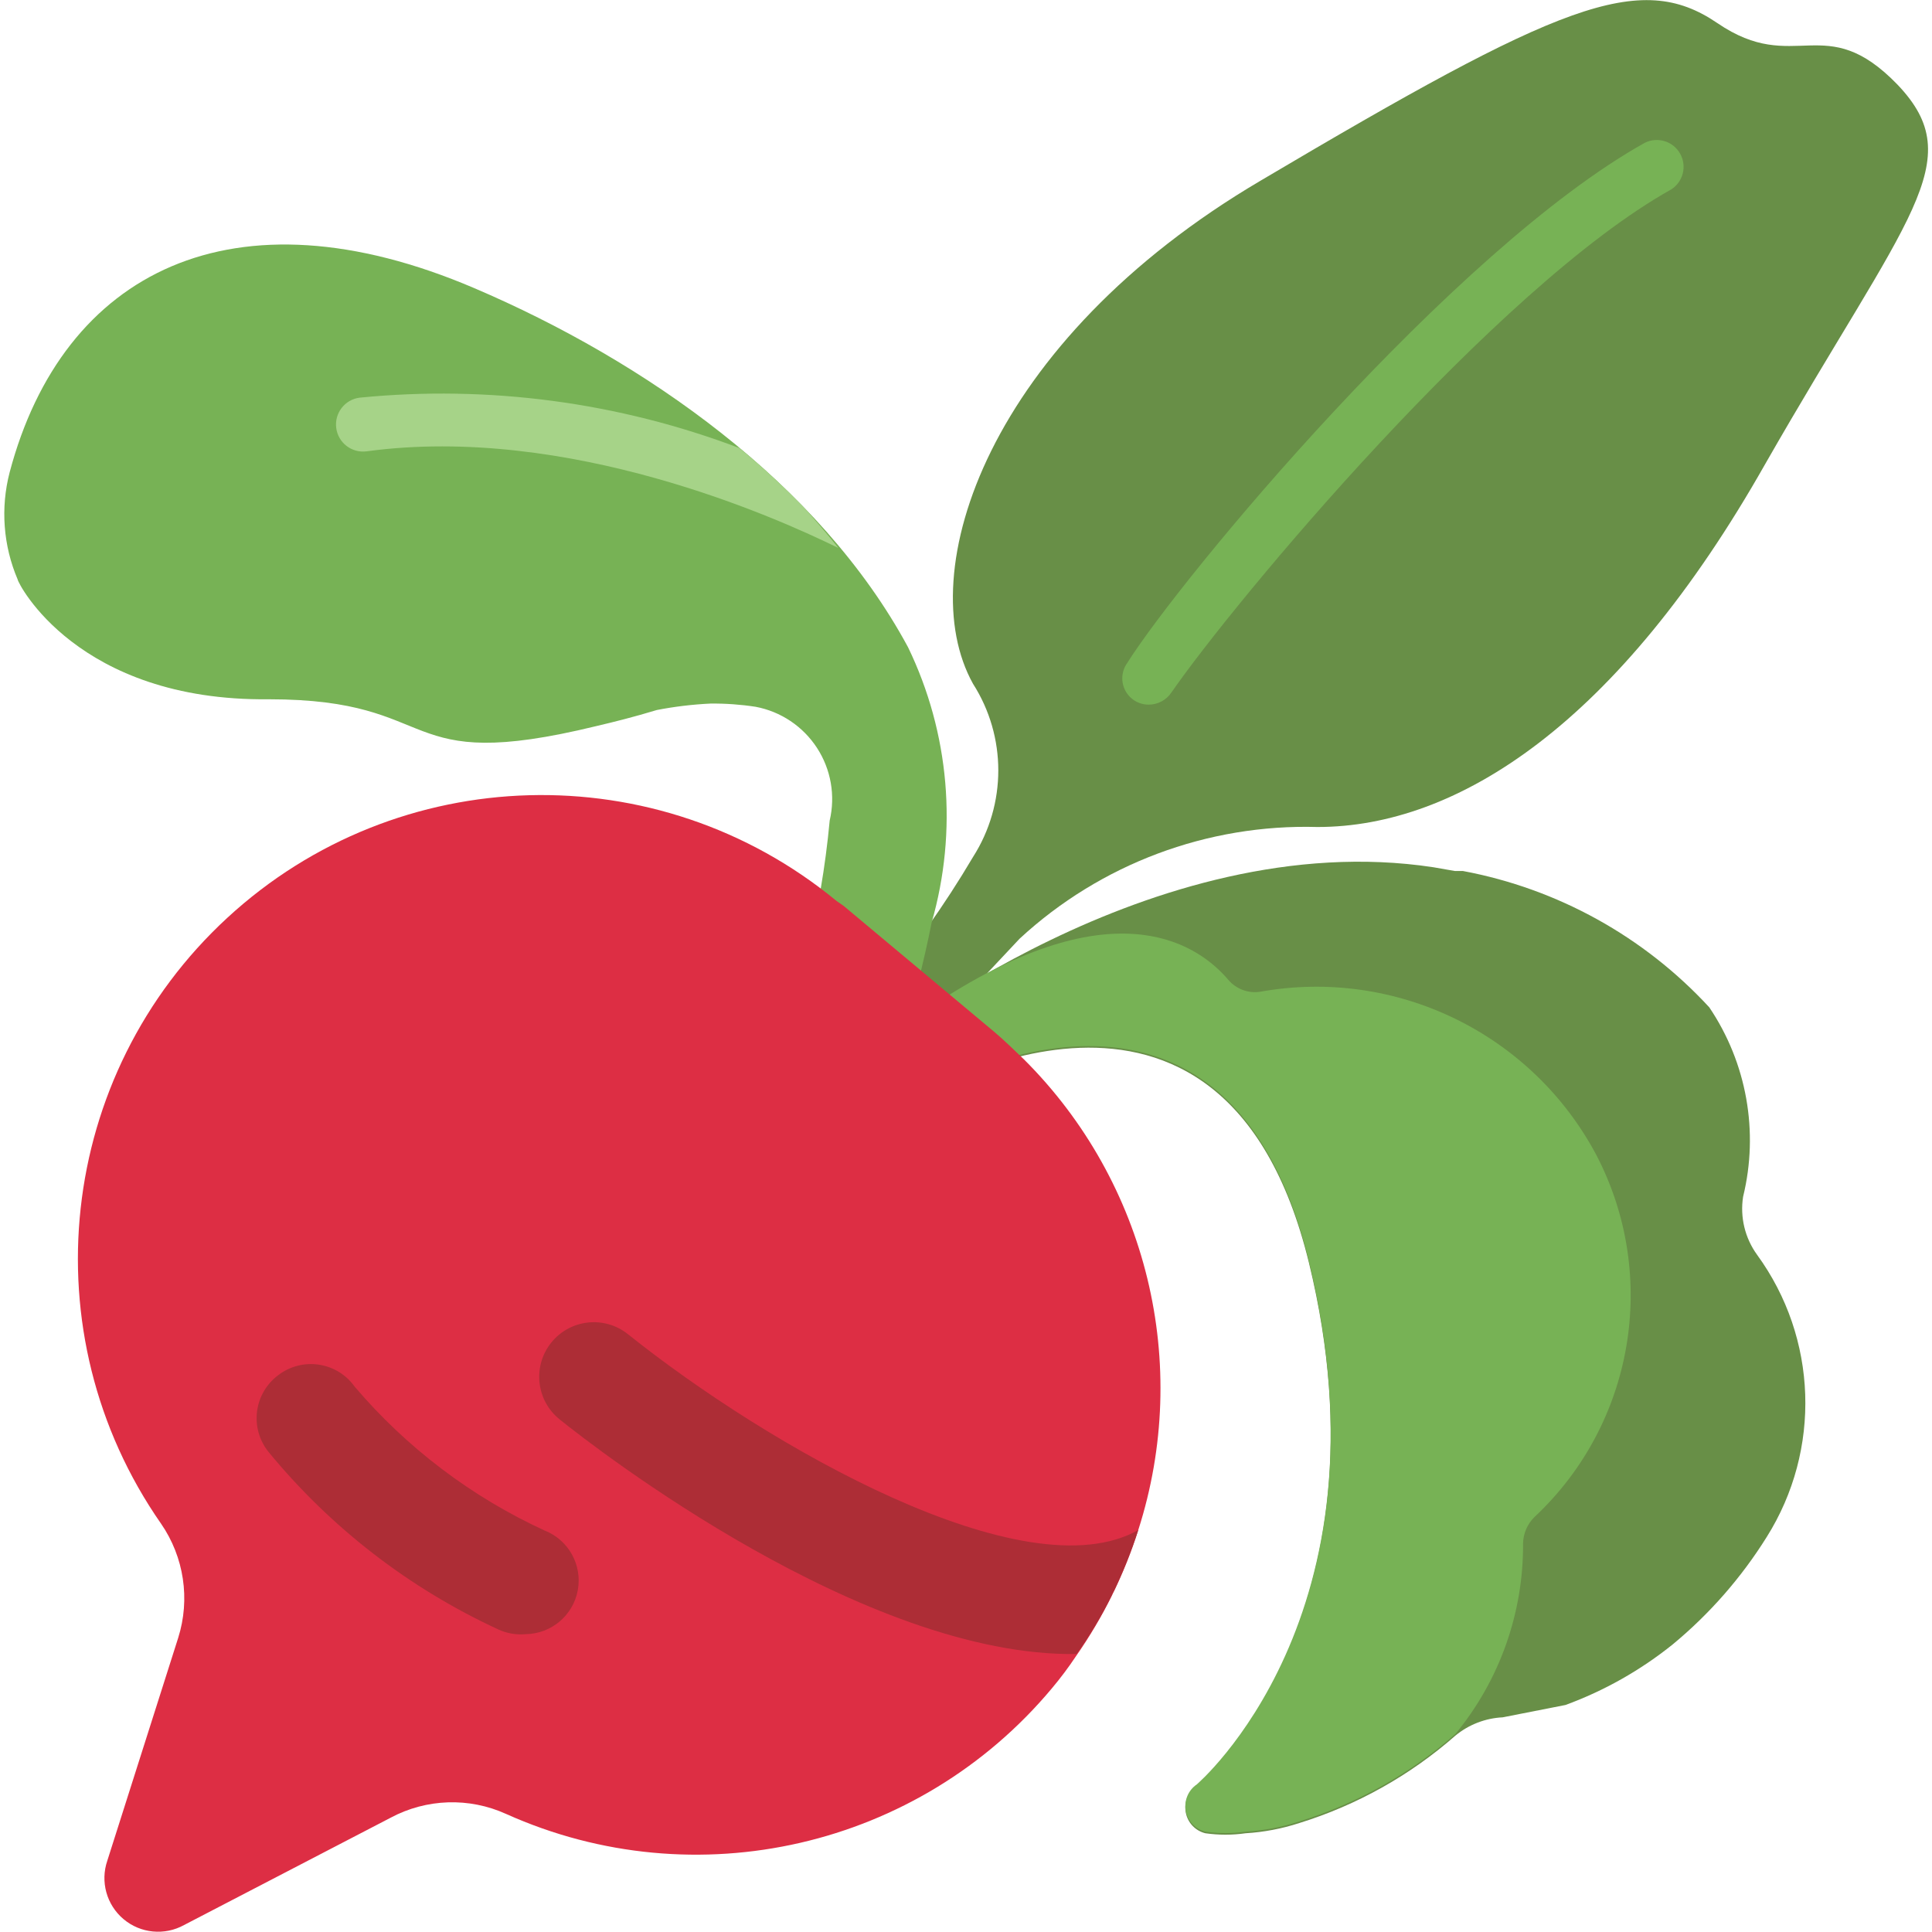
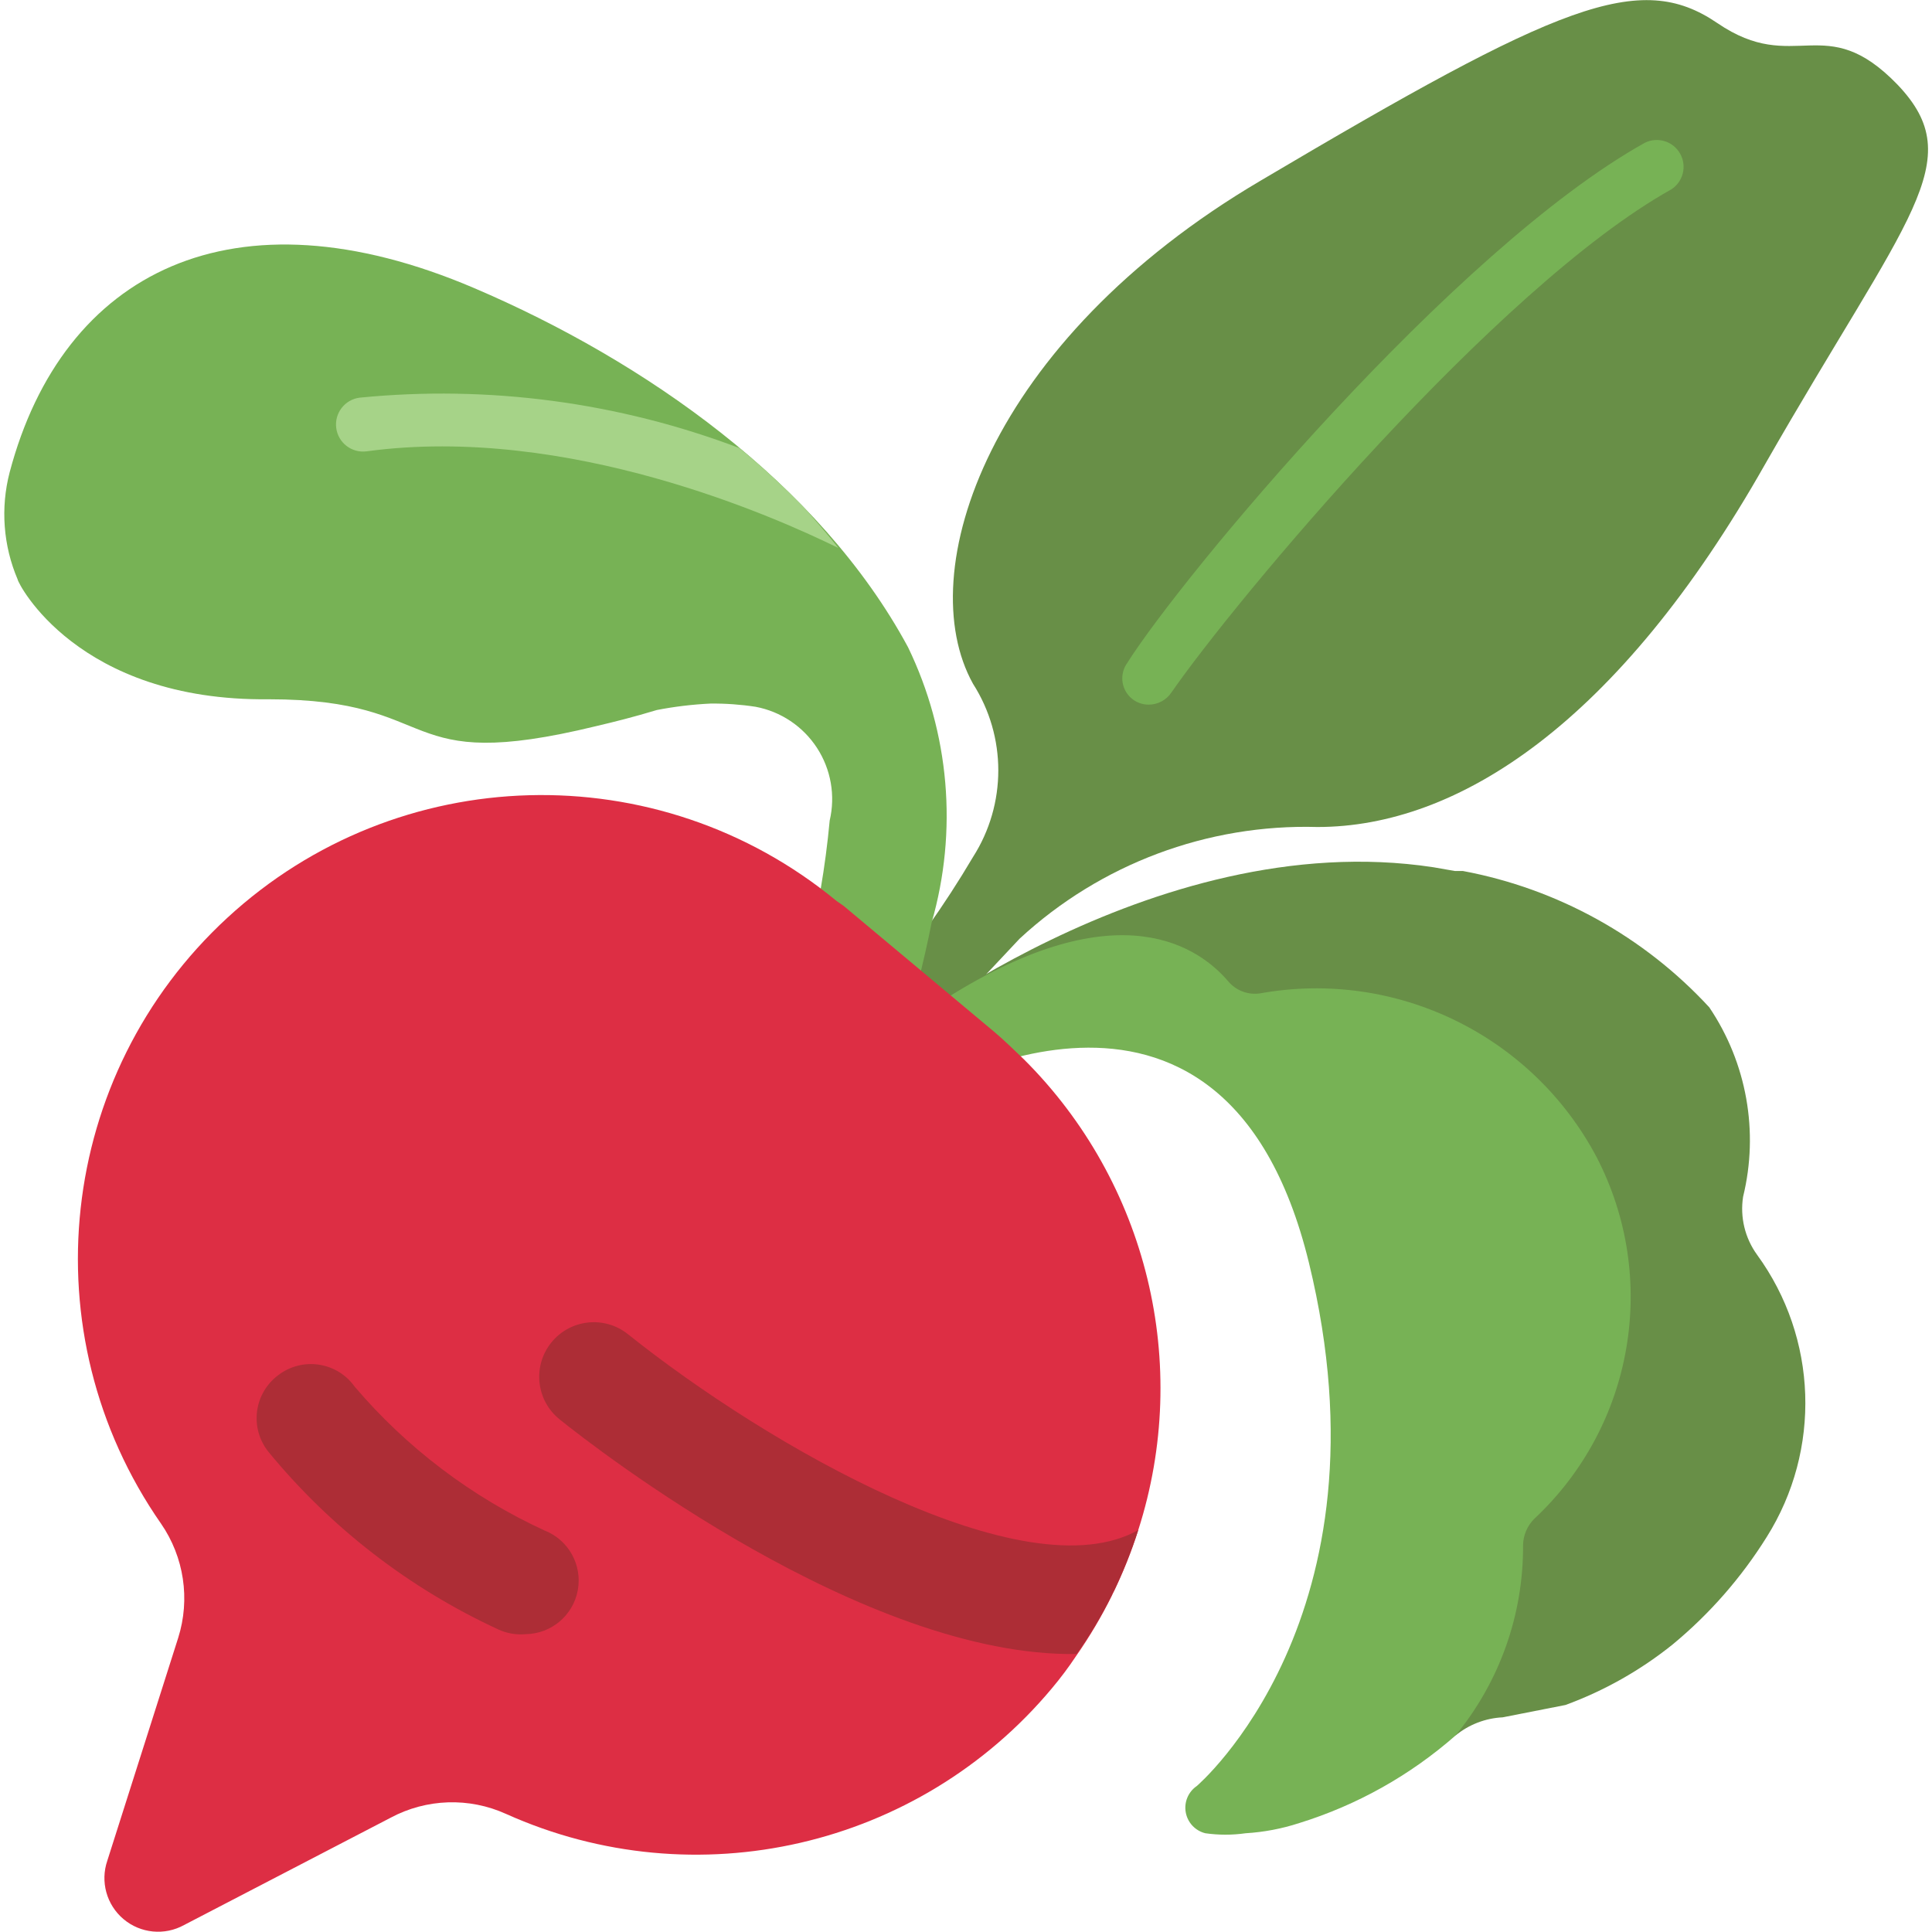
<svg xmlns="http://www.w3.org/2000/svg" viewBox="0 0 36 36">
+   <path fill="#688f47" d="M 32.74,23.38 a 4.69,4.69 0 01 0.18,5.26 a 8.31,8.31 0 01 -1.75,2 a 7.08,7.08 0 01 -2,1.13 l -1.17,0.23 a 1.5,1.5 0 00 -0.88,0.34 c 0,-10.54 -2.72,-15.66 -10.73,-12.87 c 0,0 5.06,-4.11 10.32,-3.31 l 0.4,0.07 h0.15 a 8.33,8.33 0 01 4.59,2.54 a 4.43,4.43 0 01 0.63,3.53 a 1.46,1.46 0 00 0.26,1.08 Z" />
  <path fill="#688f47" d="M35.36 1.58C34 .17 33.45 1.42 32 .43s-2.94-.36-8.5 2.93c-5.1 3-6.52 7.31-5.37 9.38a3 3 0 0 1 0 3.23 18.65 18.65 0 0 1-1.82 2.56l1 .76 1.69-1.8a7.85 7.85 0 0 1 5.55-2.08c2.61 0 5.6-1.92 8.34-6.76C35.55 4 36.71 3 35.36 1.58" />
-   <path fill="#688f47" d="M32.74 23.38a1.46 1.46 0 0 1-.26-1.08 4.43 4.43 0 0 0-.63-3.53 8.33 8.33 0 0 0-4.59-2.54h-.15l-.4-.07c-5.26-.8-10.32 3.31-10.32 3.31l.67 1s5.72-3.54 7.33 3.06-2.09 9.75-2.09 9.75a.49.49 0 0 0 .16.88 2.66 2.66 0 0 0 .75 0 4 4 0 0 0 1-.19 8 8 0 0 0 2.91-1.63A1.5 1.5 0 0 1 28 32l1.17-.23a7.08 7.08 0 0 0 2-1.13 8.31 8.31 0 0 0 1.75-2 4.69 4.69 0 0 0-.18-5.26z" />
+   <path fill="#77b255" d="M21.4 13.13a.49.49 0 0 1-.4-.77c1-1.59 6.08-7.71 9.65-9.7a.5.5 0 0 1 .49.87c-3.26 1.82-8.14 7.68-9.31 9.37a.51.51 0 0 1-.43.23z" />
  <path fill="#77b255" d="M16.92 12.06C15.27 9 12 6.72 8.84 5.37 4.35 3.45 1.17 5.06.18 8.8a3.1 3.1 0 0 0 .15 2c0 .06 1.11 2.27 4.68 2.23 3.3 0 2.32 1.42 6.1.5.34-.08.7-.17 1.13-.3a7 7 0 0 1 1-.12 5.17 5.17 0 0 1 .84.06 1.75 1.75 0 0 1 1.38 2.12 16.75 16.75 0 0 1-1.26 5l1.8 1.24a21.23 21.23 0 0 0 1.36-4.34 7.21 7.21 0 0 0-.44-5.13z" />
-   <path fill="#77b255" d="M29.75 21.53a5.91 5.91 0 0 0-6.27-3.05.65.65 0 0 1-.59-.22c-.51-.6-2-1.75-5.27.32a13.06 13.06 0 0 0-1.23.86l.67 1s5.72-3.54 7.33 3.06-2.09 9.75-2.09 9.75a.49.49 0 0 0 .16.88 2.66 2.66 0 0 0 .75 0 4 4 0 0 0 1-.19 8 8 0 0 0 2.91-1.63 5.53 5.53 0 0 0 1.26-3.55.71.71 0 0 1 .21-.49 5.66 5.66 0 0 0 1.16-6.74z" />
-   <g fill="#dd2e44">
-     <path d="M21.21 28.51a9.17 9.17 0 0 1-.45 1.13 9.17 9.17 0 0 0 .45-1.13m-.84 1.84.06-.1zm-.3.46.3-.46c-.1.16-.19.31-.3.46m.36-.56.28-.51c-.09.17-.18.35-.28.51" />
-     <path d="M21.21 28.51a8.65 8.65 0 0 0-2.13-8.77c-.18-.17-.36-.35-.55-.51l-2.81-2.35-.13-.09A8.64 8.64 0 0 0 3 28.39a2.45 2.45 0 0 1 .32 2.13L2 34.67a1 1 0 0 0 1.43 1.2l3.85-2a2.43 2.43 0 0 1 2.15-.07 8.64 8.64 0 0 0 10.17-2.34 6.7 6.7 0 0 0 .45-.6 8.66 8.66 0 0 0 1.16-2.35" />
-   </g>
+   <path fill="#77b255" d="M29.75 21.56a5.91 5.91 0 0 0-6.27-3.05.65.65 0 0 1-.59-.22c-.51-.6-2-1.75-5.27.32a13.06 13.06 0 0 0-1.23.86l.67 1s5.72-3.54 7.33 3.06-2.09 9.75-2.09 9.75a.49.49 0 0 0 .16.88 2.66 2.66 0 0 0 .75 0 4 4 0 0 0 1-.19 8 8 0 0 0 2.91-1.63 5.53 5.53 0 0 0 1.26-3.55.71.71 0 0 1 .21-.49 5.66 5.66 0 0 0 1.16-6.74z" />
+   <path fill="#a6d388" d="M6.7 7.41a.5.5 0 1 0 .13 1c3.76-.51 7.65 1.24 8.79 1.8-.18-.23-.38-.46-.58-.69a14.06 14.06 0 0 0-1.26-1.17 15.61 15.61 0 0 0-7.08-.94z" />
+   <path fill="#dd2e44" d="M21.21 28.51a8.65 8.65 0 0 0-2.13-8.77c-.18-.17-.36-.35-.55-.51l-2.81-2.35-.13-.09A8.64 8.64 0 0 0 3 28.39a2.45 2.45 0 0 1 .32 2.13L2 34.67a1 1 0 0 0 1.43 1.2l3.85-2a2.43 2.43 0 0 1 2.15-.07 8.64 8.64 0 0 0 10.17-2.34 6.7 6.7 0 0 0 .45-.6 8.66 8.66 0 0 0 1.16-2.35" />
  <path fill="#ad2d36" d="M9.28 30.36a1 1 0 0 0 .52.09 1 1 0 0 0 .35-1.93 10.3 10.3 0 0 1-3.54-2.68 1 1 0 0 0-1.42-.22A1 1 0 0 0 5 27.05a12.1 12.1 0 0 0 4.28 3.31zm11.48-.72a.47.47 0 0 0-.05.1.47.47 0 0 1 .05-.1" />
  <path fill="#ad2d36" d="M11.7 24.86a1 1 0 1 0-1.27 1.59c.67.54 5.68 4.43 9.63 4.37a7.93 7.93 0 0 0 .65-1.08.47.47 0 0 1 .05-.1 9.17 9.17 0 0 0 .45-1.13c-2.11 1.19-6.91-1.57-9.51-3.65z" />
-   <path fill="#77b255" d="M21.4 13.13a.49.49 0 0 1-.4-.77c1-1.59 6.08-7.71 9.65-9.7a.5.5 0 0 1 .49.87c-3.26 1.82-8.14 7.68-9.31 9.37a.51.51 0 0 1-.43.23z" />
-   <path fill="#a6d388" d="M6.7 7.41a.5.5 0 1 0 .13 1c3.76-.51 7.65 1.24 8.79 1.8-.18-.23-.38-.46-.58-.69a14.06 14.06 0 0 0-1.26-1.17 15.61 15.61 0 0 0-7.08-.94z" />
</svg>
